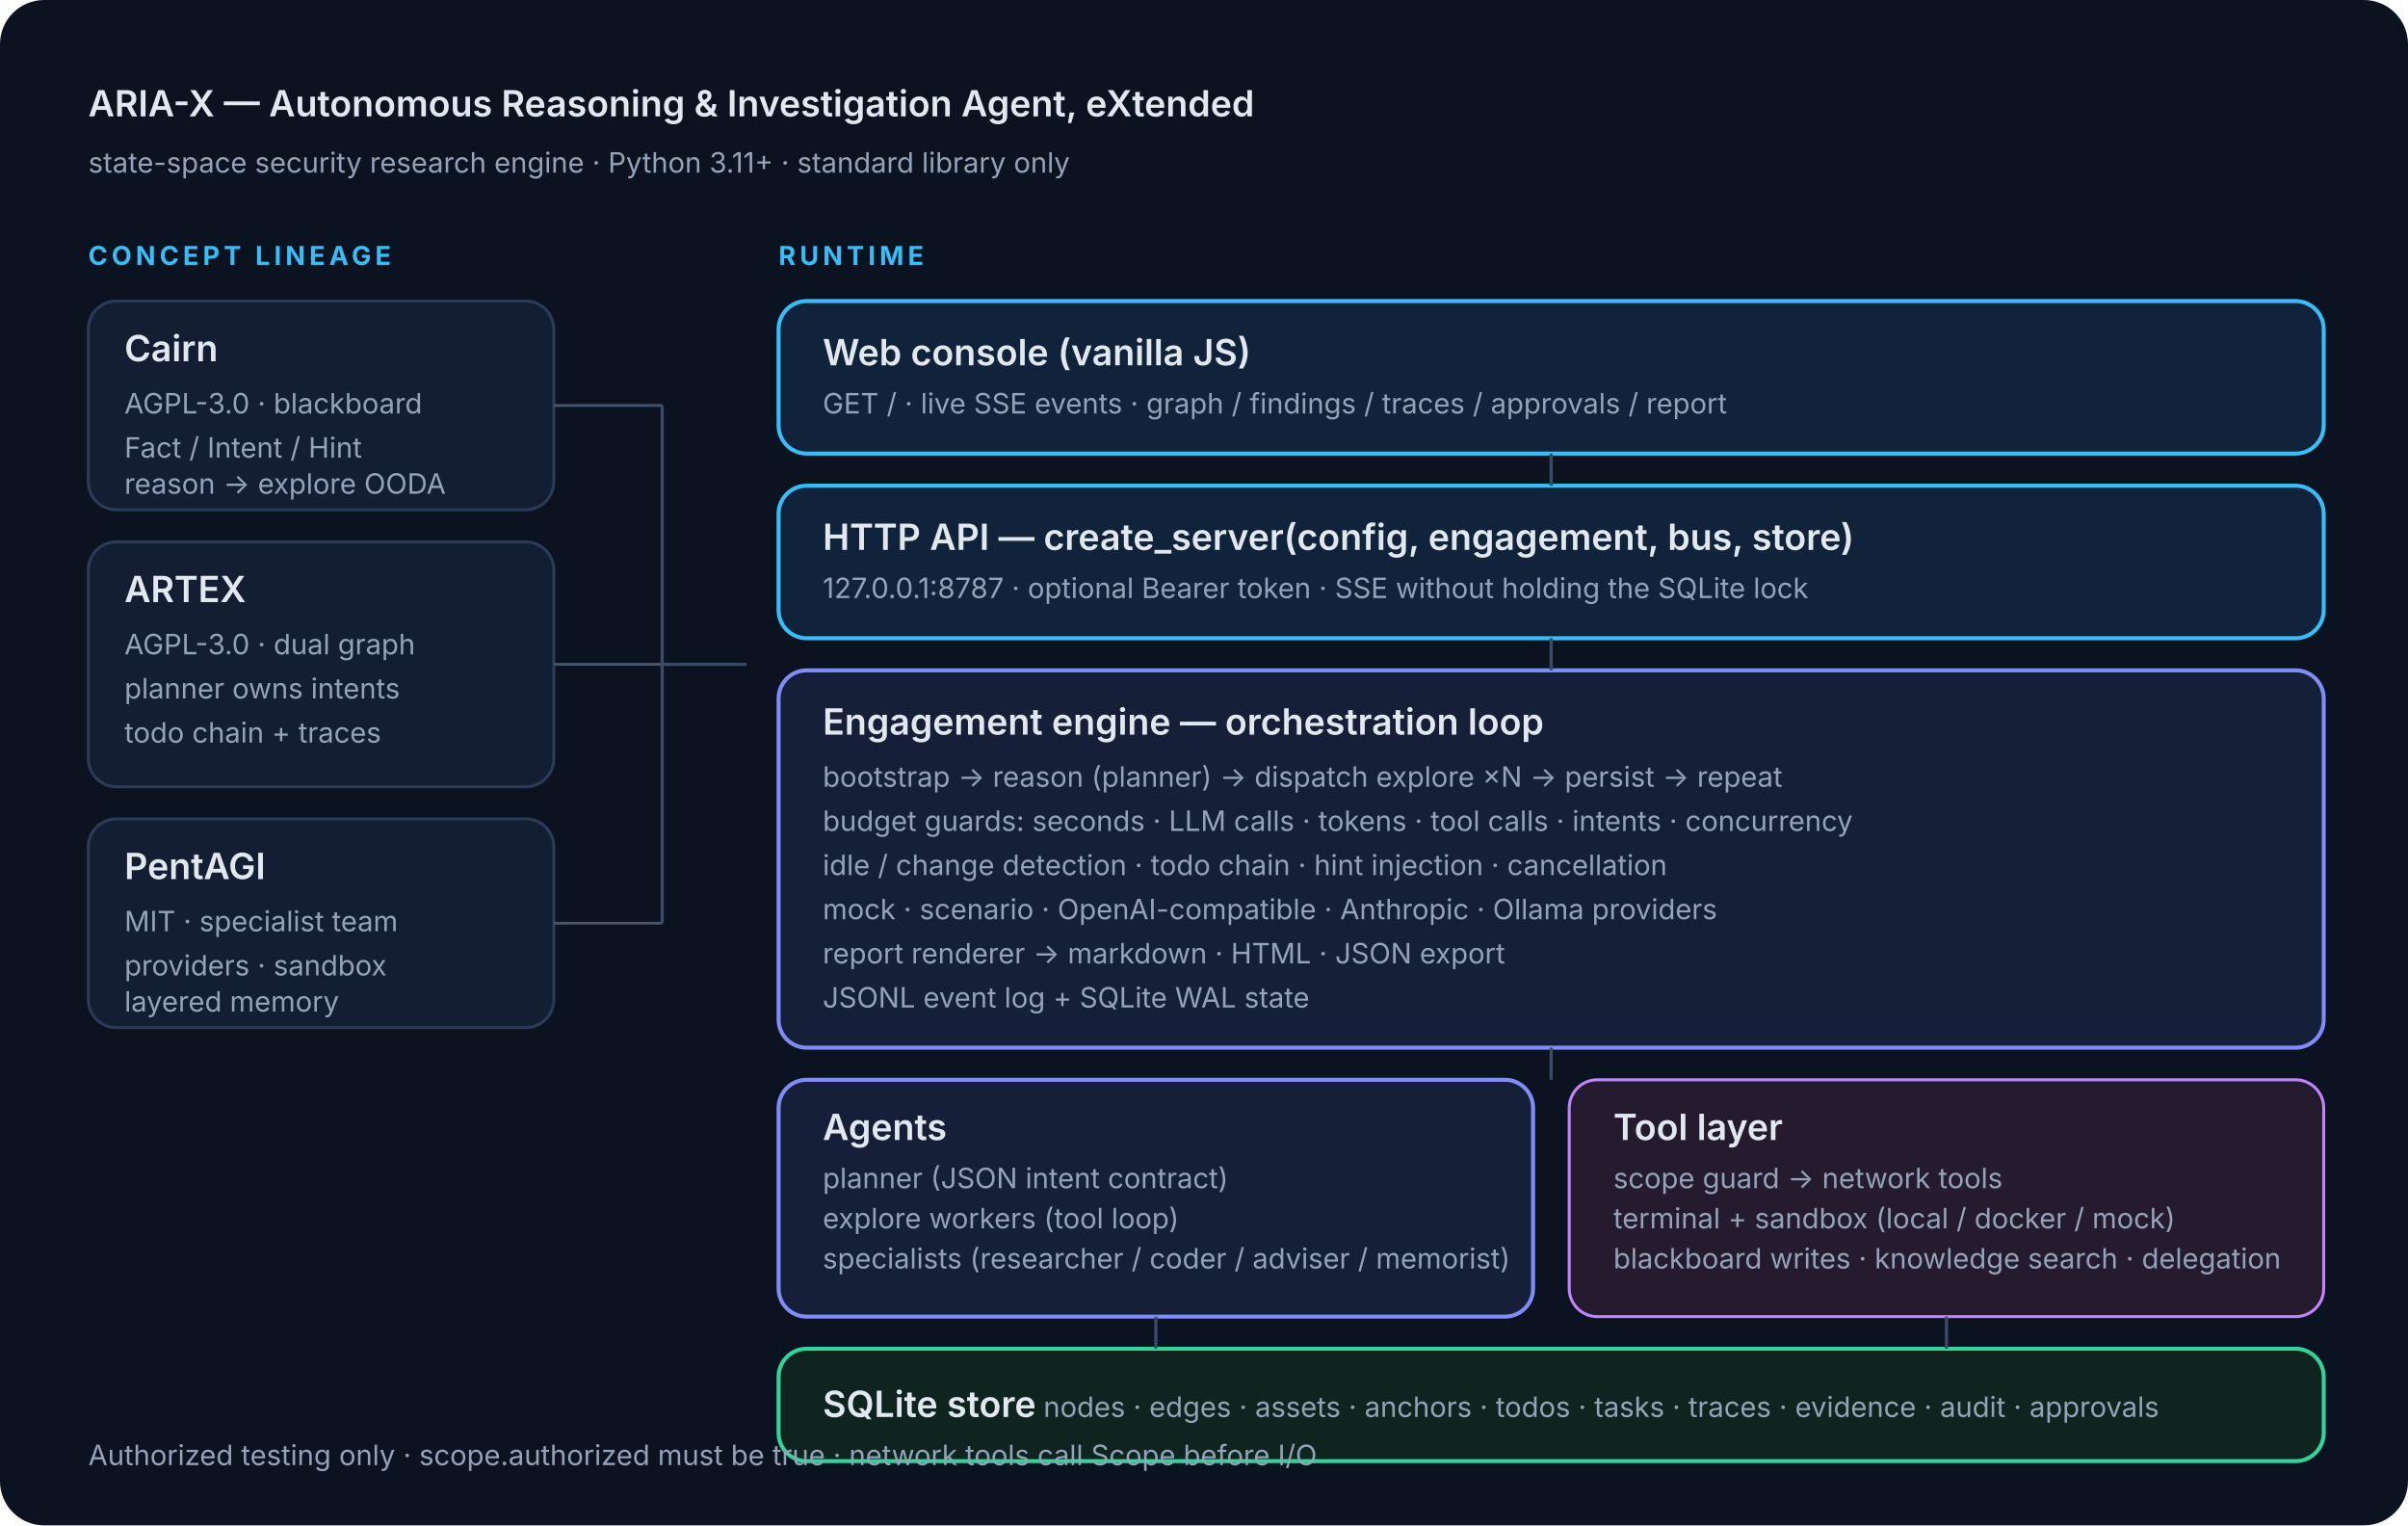
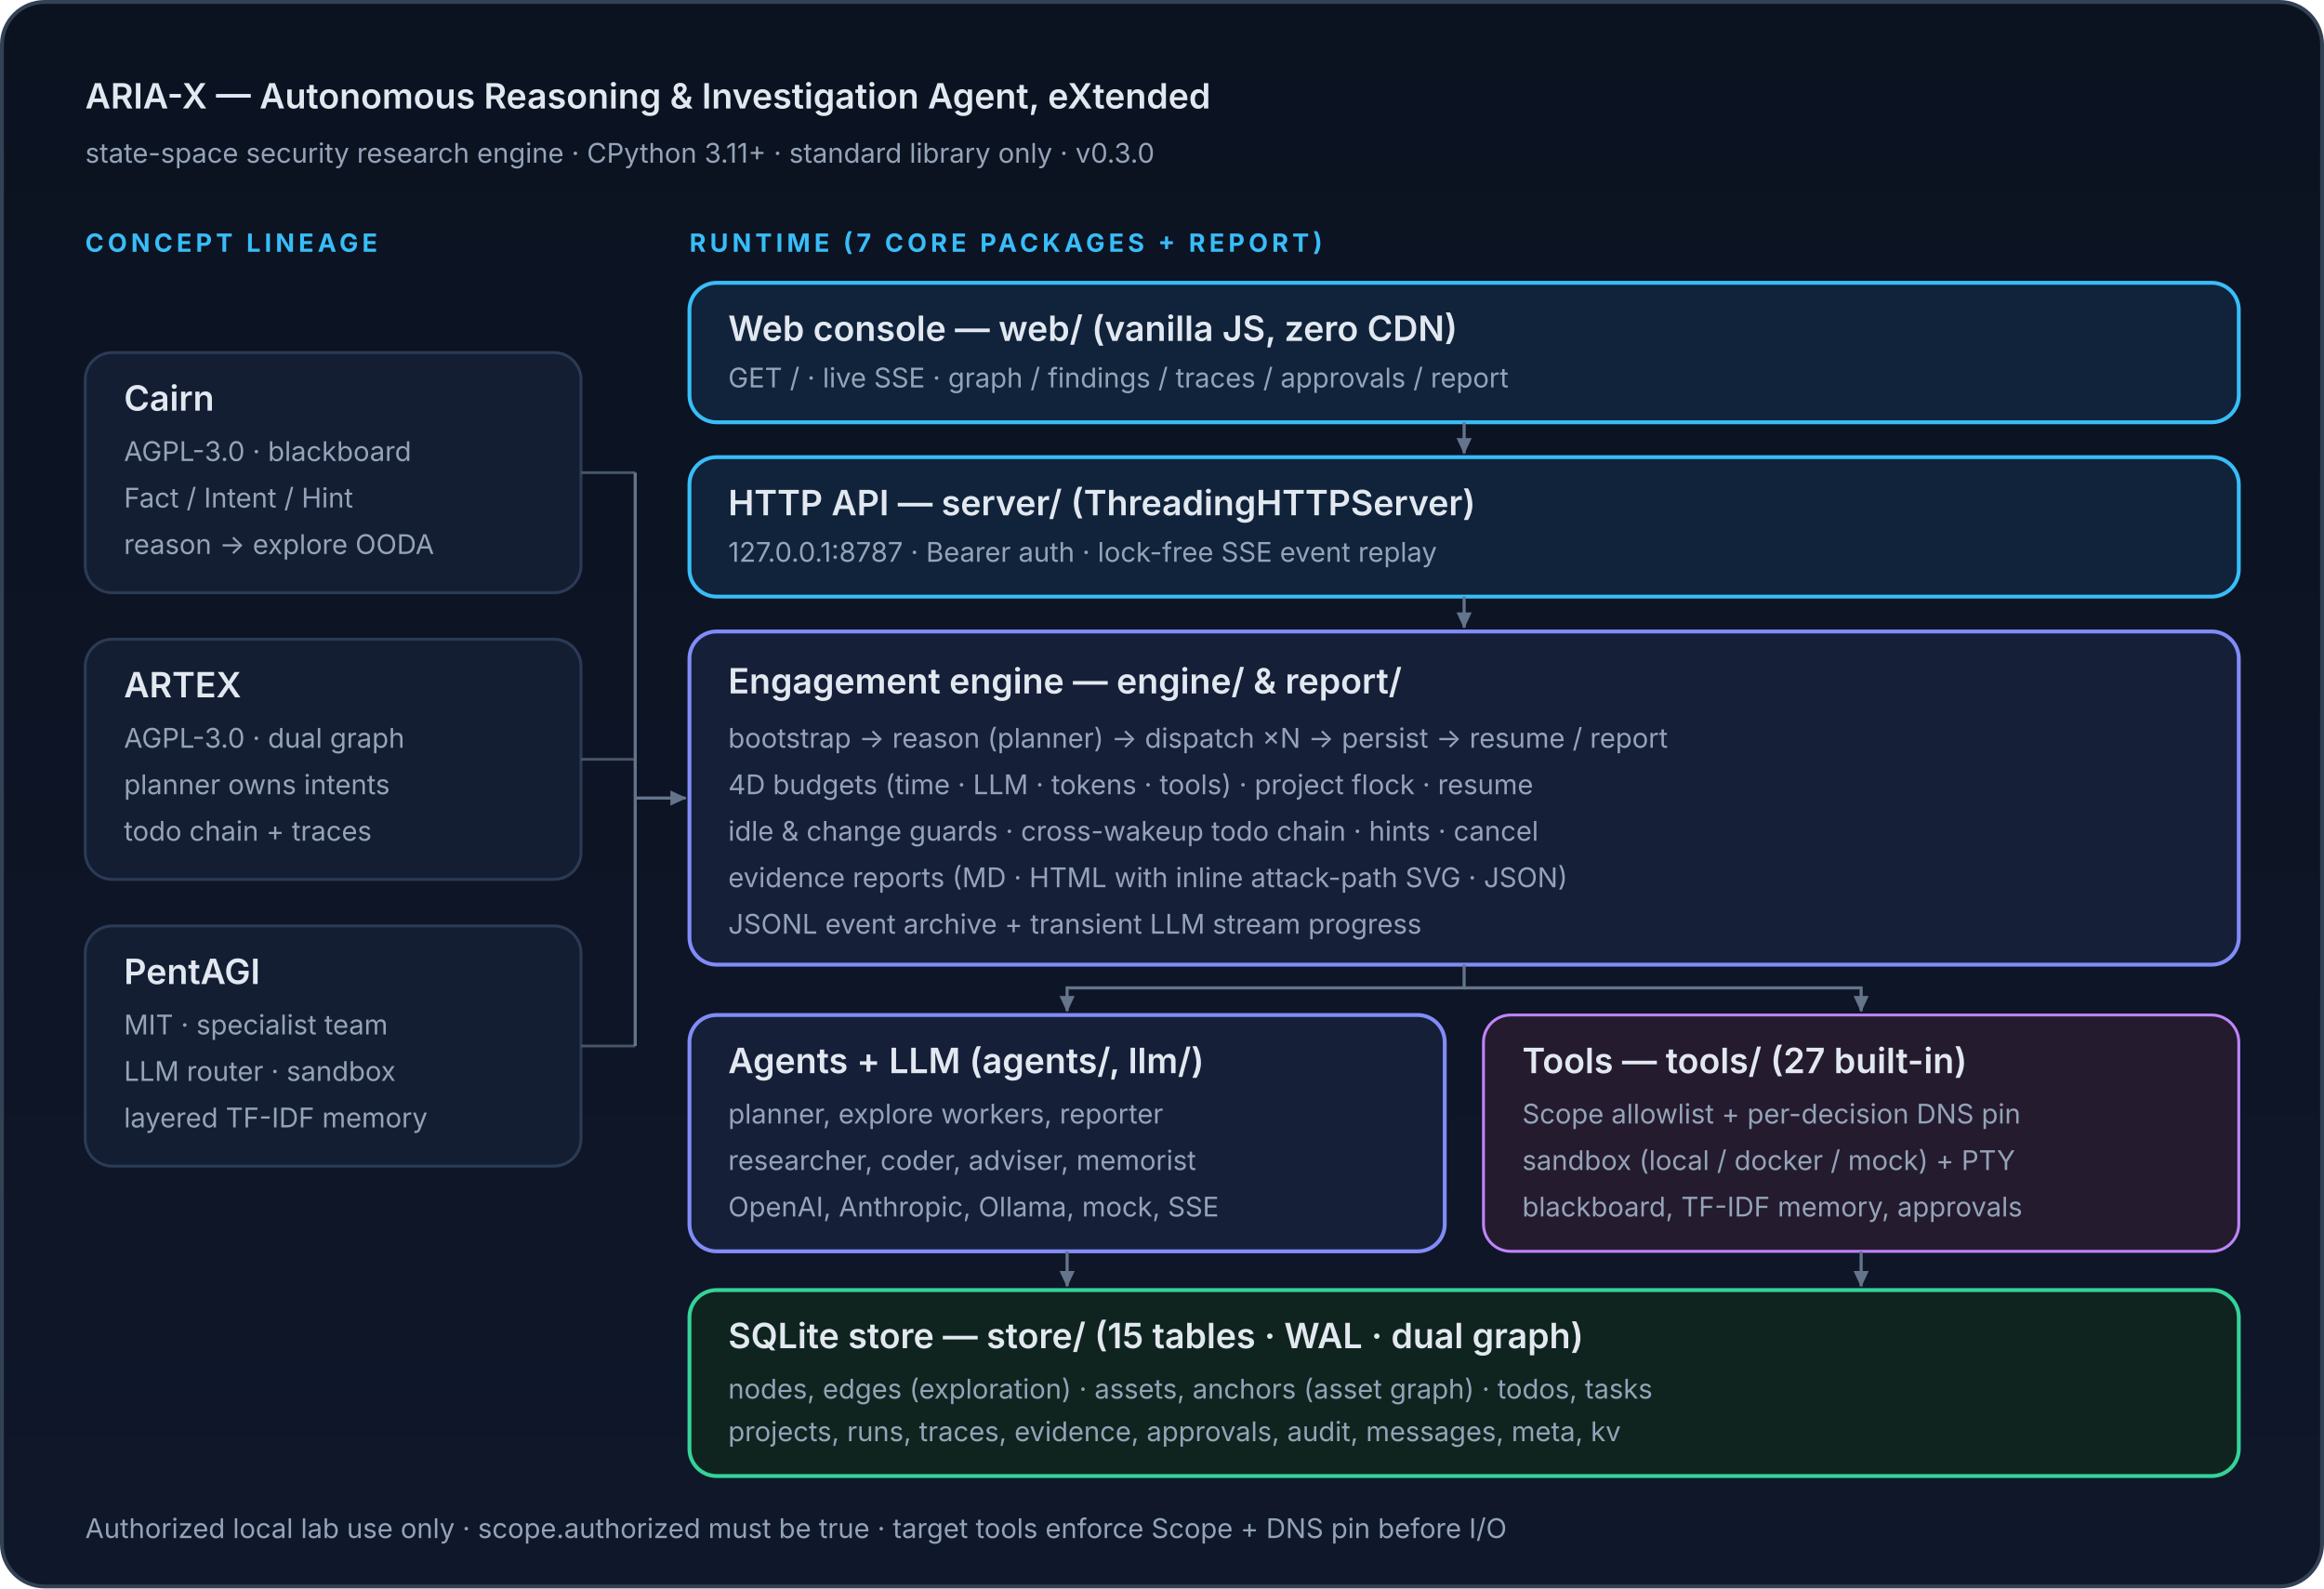
- <svg xmlns="http://www.w3.org/2000/svg" viewBox="0 0 1200 760" role="img" aria-labelledby="atitle adesc" font-family="ui-sans-serif, system-ui, -apple-system, Segoe UI, sans-serif">
+ <svg xmlns="http://www.w3.org/2000/svg" width="1200" height="820" viewBox="0 0 1200 820" role="img" aria-labelledby="atitle adesc" font-family="ui-sans-serif, system-ui, -apple-system, Segoe UI, sans-serif">
  <defs>
    <linearGradient id="heen" x1="0" y1="0" x2="0" y2="1">
      <stop offset="0" stop-color="#0b1220" />
      <stop offset="1" stop-color="#0f172a" />
    </linearGradient>
+     <marker id="arr" viewBox="0 0 10 10" refX="8" refY="5" markerWidth="7" markerHeight="7" orient="auto-start-reverse">
+       <path d="M1,1.5 L8.5,5 L1,8.5 z" fill="#64748b" />
+     </marker>
    <style>
-       .bg { fill: #0b1220; }
-       .box { fill: #131e33; stroke: #2b3b55; stroke-width: 1.5; rx: 14; }
+       .bg { fill: url(#heen); stroke: #334155; stroke-width: 2; }
+       .box { fill: #131e33; stroke: #2b3b55; stroke-width: 1.5; }
      .accent { fill: #10233b; stroke: #38bdf8; stroke-width: 2; }
      .engine { fill: #161f38; stroke: #818cf8; stroke-width: 2; }
      .store { fill: #10241f; stroke: #34d399; stroke-width: 2; }
      .tool { fill: #251b2e; stroke: #c084fc; stroke-width: 1.5; }
      .t { fill: #e2e8f0; font-size: 18px; font-weight: 600; }
      .s { fill: #94a3b8; font-size: 14px; }
      .lbl { fill: #38bdf8; font-size: 13px; letter-spacing: 2px; font-weight: 700; }
-       .line { stroke: #3b4b63; stroke-width: 1.6; fill: none; }
+       .line { stroke: #64748b; stroke-width: 1.6; fill: none; }
      .hline { stroke: #475569; stroke-width: 1.4; fill: none; }
-       .chip { fill: #0f1d31; stroke: #334155; stroke-width: 1; }
    </style>
  </defs>
-   <rect class="bg" width="1200" height="760" rx="22" />
-   <text x="44" y="58" class="t" font-size="28">ARIA-X — Autonomous Reasoning &amp; Investigation Agent, eXtended</text>
-   <text x="44" y="86" class="s">state-space security research engine · Python 3.11+ · standard library only</text>
-   <text x="44" y="132" class="lbl">CONCEPT LINEAGE</text>
+   <rect class="bg" x="1" y="1" width="1198" height="818" rx="22" />
+   <text x="44" y="56" class="t" font-size="26">ARIA-X — Autonomous Reasoning &amp; Investigation Agent, eXtended</text>
+   <text x="44" y="84" class="s">state-space security research engine · CPython 3.11+ · standard library only · v0.3.0</text>
+   <text x="44" y="130" class="lbl">CONCEPT LINEAGE</text>
  <g>
-     <rect class="box" x="44" y="150" width="232" height="104" rx="14" />
-     <text x="62" y="180" class="t">Cairn</text>
-     <text x="62" y="206" class="s">AGPL-3.0 · blackboard</text>
-     <text x="62" y="228" class="s">Fact / Intent / Hint</text>
-     <text x="62" y="246" class="s">reason → explore OODA</text>
-     <rect class="box" x="44" y="270" width="232" height="122" rx="14" />
-     <text x="62" y="300" class="t">ARTEX</text>
-     <text x="62" y="326" class="s">AGPL-3.0 · dual graph</text>
-     <text x="62" y="348" class="s">planner owns intents</text>
-     <text x="62" y="370" class="s">todo chain + traces</text>
-     <rect class="box" x="44" y="408" width="232" height="104" rx="14" />
-     <text x="62" y="438" class="t">PentAGI</text>
-     <text x="62" y="464" class="s">MIT · specialist team</text>
-     <text x="62" y="486" class="s">providers · sandbox</text>
-     <text x="62" y="504" class="s">layered memory</text>
+     <rect class="box" x="44" y="182" width="256" height="124" rx="14" />
+     <text x="64" y="212" class="t">Cairn</text>
+     <text x="64" y="238" class="s">AGPL-3.0 · blackboard</text>
+     <text x="64" y="262" class="s">Fact / Intent / Hint</text>
+     <text x="64" y="286" class="s">reason → explore OODA</text>
+     <rect class="box" x="44" y="330" width="256" height="124" rx="14" />
+     <text x="64" y="360" class="t">ARTEX</text>
+     <text x="64" y="386" class="s">AGPL-3.0 · dual graph</text>
+     <text x="64" y="410" class="s">planner owns intents</text>
+     <text x="64" y="434" class="s">todo chain + traces</text>
+     <rect class="box" x="44" y="478" width="256" height="124" rx="14" />
+     <text x="64" y="508" class="t">PentAGI</text>
+     <text x="64" y="534" class="s">MIT · specialist team</text>
+     <text x="64" y="558" class="s">LLM router · sandbox</text>
+     <text x="64" y="582" class="s">layered TF-IDF memory</text>
  </g>
-   <path class="hline" d="M276 202 H330 M276 331 H330 M276 460 H330" />
-   <path class="line" d="M330 202 V460 M330 331 H372" />
-   <text x="388" y="132" class="lbl">RUNTIME</text>
-   <rect class="accent" x="388" y="150" width="770" height="76" rx="14" />
-   <text x="410" y="182" class="t">Web console (vanilla JS)</text>
-   <text x="410" y="206" class="s">GET / · live SSE events · graph / findings / traces / approvals / report</text>
-   <rect class="accent" x="388" y="242" width="770" height="76" rx="14" />
-   <text x="410" y="274" class="t">HTTP API — create_server(config, engagement, bus, store)</text>
-   <text x="410" y="298" class="s">127.0.0.1:8787 · optional Bearer token · SSE without holding the SQLite lock</text>
-   <rect class="engine" x="388" y="334" width="770" height="188" rx="14" />
-   <text x="410" y="366" class="t" font-size="20">Engagement engine — orchestration loop</text>
+   <path class="hline" d="M300 244 H328 M300 392 H328 M300 540 H328" />
+   <path class="line" d="M328 244 V540" />
+   <path class="line" d="M328 412 H354" marker-end="url(#arr)" />
+   <text x="356" y="130" class="lbl">RUNTIME (7 CORE PACKAGES + REPORT)</text>
+   <rect class="accent" x="356" y="146" width="800" height="72" rx="14" />
+   <text x="376" y="176" class="t">Web console — web/ (vanilla JS, zero CDN)</text>
+   <text x="376" y="200" class="s">GET / · live SSE · graph / findings / traces / approvals / report</text>
+   <rect class="accent" x="356" y="236" width="800" height="72" rx="14" />
+   <text x="376" y="266" class="t">HTTP API — server/ (ThreadingHTTPServer)</text>
+   <text x="376" y="290" class="s">127.0.0.1:8787 · Bearer auth · lock-free SSE event replay</text>
+   <rect class="engine" x="356" y="326" width="800" height="172" rx="14" />
+   <text x="376" y="358" class="t" font-size="19">Engagement engine — engine/ &amp; report/</text>
  <g class="s">
-     <text x="410" y="392">bootstrap → reason (planner) → dispatch explore ×N → persist → repeat</text>
-     <text x="410" y="414">budget guards: seconds · LLM calls · tokens · tool calls · intents · concurrency</text>
-     <text x="410" y="436">idle / change detection · todo chain · hint injection · cancellation</text>
-     <text x="410" y="458">mock · scenario · OpenAI-compatible · Anthropic · Ollama providers</text>
-     <text x="410" y="480">report renderer → markdown · HTML · JSON export</text>
-     <text x="410" y="502">JSONL event log + SQLite WAL state</text>
+     <text x="376" y="386">bootstrap → reason (planner) → dispatch ×N → persist → resume / report</text>
+     <text x="376" y="410">4D budgets (time · LLM · tokens · tools) · project flock · resume</text>
+     <text x="376" y="434">idle &amp; change guards · cross-wakeup todo chain · hints · cancel</text>
+     <text x="376" y="458">evidence reports (MD · HTML with inline attack-path SVG · JSON)</text>
+     <text x="376" y="482">JSONL event archive + transient LLM stream progress</text>
  </g>
-   <rect class="engine" x="388" y="538" width="376" height="118" rx="14" />
-   <text x="410" y="568" class="t">Agents</text>
+   <rect class="engine" x="356" y="524" width="390" height="122" rx="14" />
+   <text x="376" y="554" class="t">Agents + LLM (agents/, llm/)</text>
  <g class="s">
-     <text x="410" y="592">planner (JSON intent contract)</text>
-     <text x="410" y="612">explore workers (tool loop)</text>
-     <text x="410" y="632">specialists (researcher / coder / adviser / memorist)</text>
+     <text x="376" y="580">planner, explore workers, reporter</text>
+     <text x="376" y="604">researcher, coder, adviser, memorist</text>
+     <text x="376" y="628">OpenAI, Anthropic, Ollama, mock, SSE</text>
  </g>
-   <rect class="tool" x="782" y="538" width="376" height="118" rx="14" />
-   <text x="804" y="568" class="t">Tool layer</text>
+   <rect class="tool" x="766" y="524" width="390" height="122" rx="14" />
+   <text x="786" y="554" class="t">Tools — tools/ (27 built-in)</text>
  <g class="s">
-     <text x="804" y="592">scope guard → network tools</text>
-     <text x="804" y="612">terminal + sandbox (local / docker / mock)</text>
-     <text x="804" y="632">blackboard writes · knowledge search · delegation</text>
+     <text x="786" y="580">Scope allowlist + per-decision DNS pin</text>
+     <text x="786" y="604">sandbox (local / docker / mock) + PTY</text>
+     <text x="786" y="628">blackboard, TF-IDF memory, approvals</text>
  </g>
-   <rect class="store" x="388" y="672" width="770" height="56" rx="14" />
-   <text x="410" y="706" class="t">SQLite store</text>
-   <text x="520" y="706" class="s">nodes · edges · assets · anchors · todos · tasks · traces · evidence · audit · approvals</text>
+   <rect class="store" x="356" y="666" width="800" height="96" rx="14" />
+   <text x="376" y="696" class="t">SQLite store — store/ (15 tables · WAL · dual graph)</text>
+   <g class="s">
+     <text x="376" y="722">nodes, edges (exploration) · assets, anchors (asset graph) · todos, tasks</text>
+     <text x="376" y="744">projects, runs, traces, evidence, approvals, audit, messages, meta, kv</text>
+   </g>
  <g class="line">
-     <path d="M773 226 V242" />
-     <path d="M773 318 V334" />
-     <path d="M773 522 V538" />
-     <path d="M576 656 V672" />
-     <path d="M970 656 V672" />
+     <path d="M756 218 V234" marker-end="url(#arr)" />
+     <path d="M756 308 V324" marker-end="url(#arr)" />
+     <path d="M756 498 V510 H551 V522" marker-end="url(#arr)" />
+     <path d="M756 510 H961 V522" marker-end="url(#arr)" />
+     <path d="M551 646 V664" marker-end="url(#arr)" />
+     <path d="M961 646 V664" marker-end="url(#arr)" />
  </g>
-   <text x="44" y="730" class="s">Authorized testing only · scope.authorized must be true · network tools call Scope before I/O</text>
+   <text x="44" y="794" class="s">Authorized local lab use only · scope.authorized must be true · target tools enforce Scope + DNS pin before I/O</text>
</svg>
